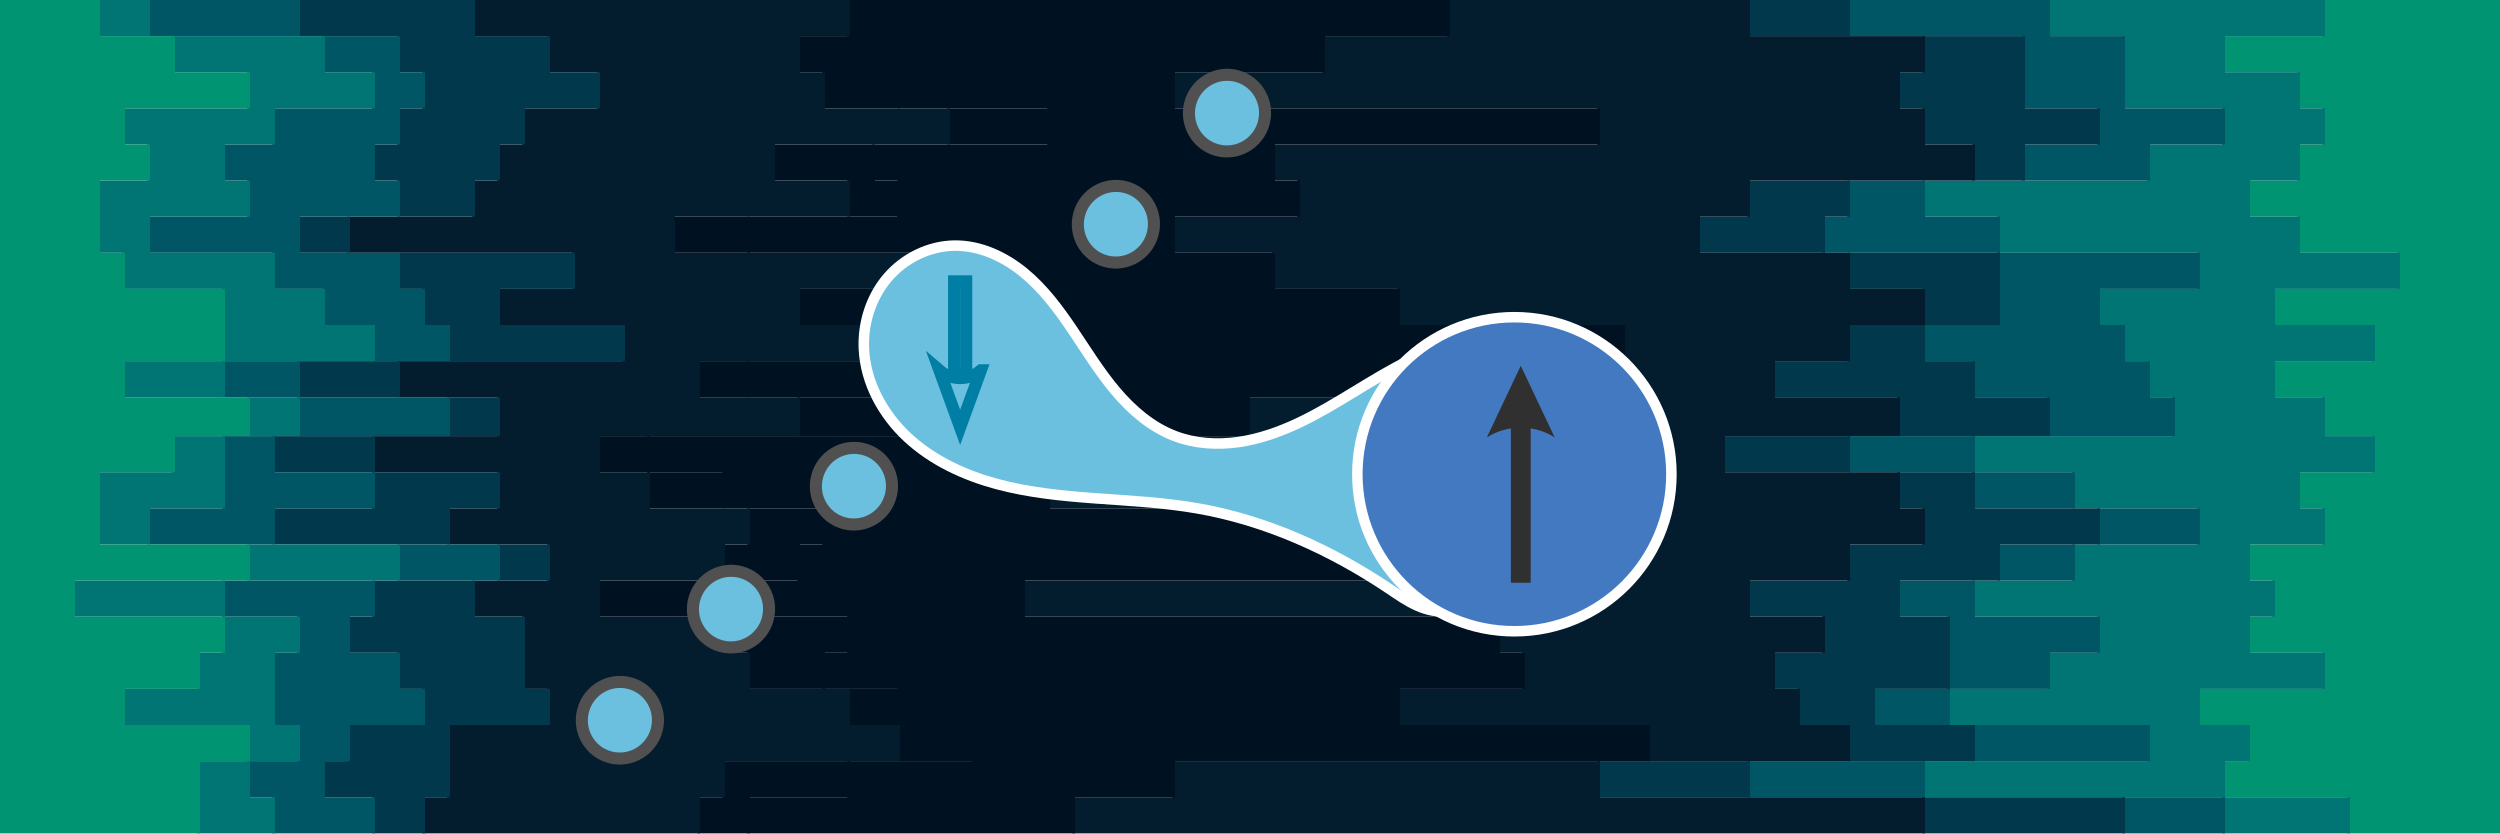
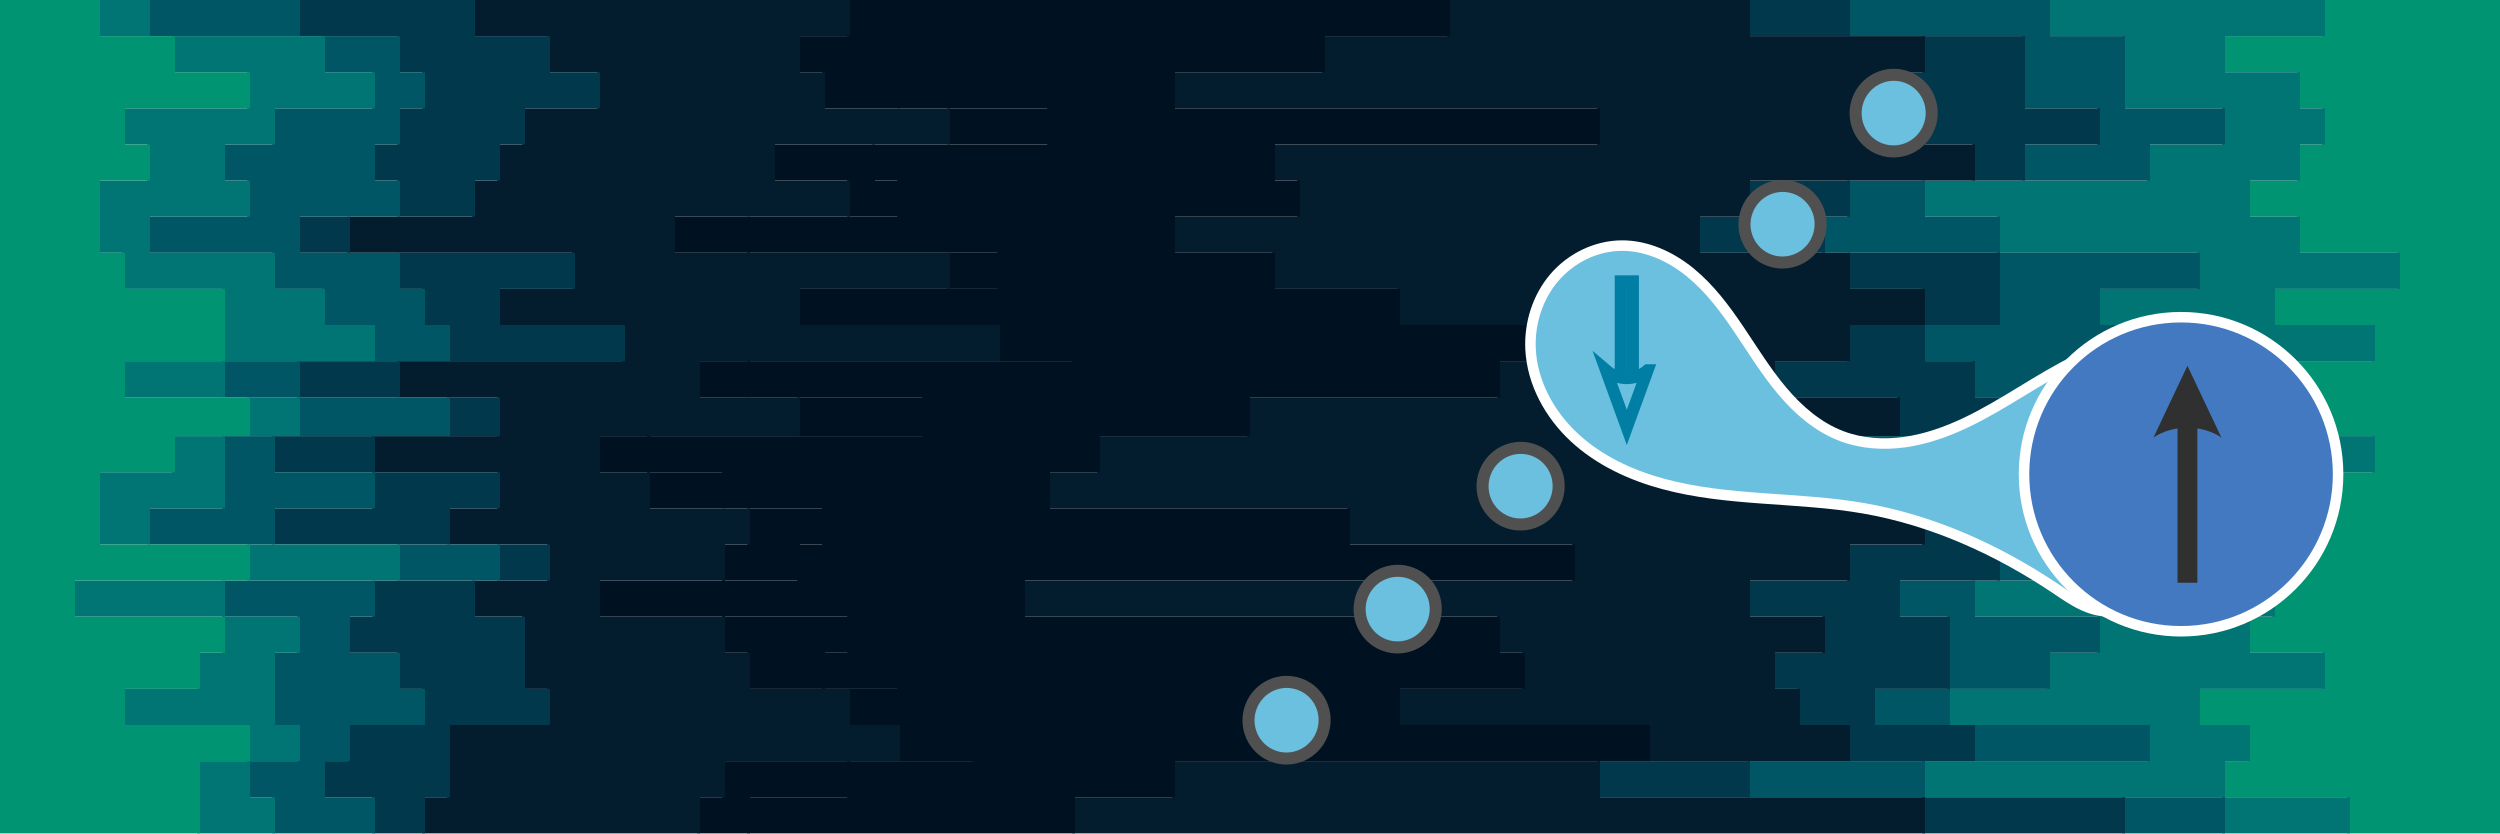
<svg xmlns="http://www.w3.org/2000/svg" width="238.125mm" height="79.375mm" viewBox="0 0 238.125 79.375" version="1.1" id="svg658" xml:space="preserve">
  <defs id="defs655">
    <clipPath clipPathUnits="userSpaceOnUse" id="clipPath2084">
      <rect style="opacity:1;fill:#ffffff;stroke-width:1" id="rect2086" width="268.552" height="61.802" x="-48.626" y="499.527" />
    </clipPath>
    <clipPath clipPathUnits="userSpaceOnUse" id="clipPath2084-2">
      <rect style="opacity:1;fill:#ffffff;stroke-width:1" id="rect2086-9" width="268.552" height="61.802" x="-48.626" y="499.527" />
    </clipPath>
    <clipPath clipPathUnits="userSpaceOnUse" id="clipPath2084-27">
      <rect style="opacity:1;fill:#ffffff;stroke-width:1" id="rect2086-0" width="268.552" height="61.802" x="-48.626" y="499.527" />
    </clipPath>
    <clipPath clipPathUnits="userSpaceOnUse" id="clipPath2084-3">
      <rect style="opacity:1;fill:#ffffff;stroke-width:1" id="rect2086-6" width="268.552" height="61.802" x="-48.626" y="499.527" />
    </clipPath>
    <clipPath clipPathUnits="userSpaceOnUse" id="clipPath2349">
      <rect style="opacity:1;fill:none;stroke:#505050;stroke-width:1.374;stroke-opacity:1" id="rect2351" width="61.579" height="61.802" x="-48.626" y="499.527" />
    </clipPath>
    <clipPath clipPathUnits="userSpaceOnUse" id="clipPath2353">
      <rect style="fill:none;stroke:#505050;stroke-width:1.374;stroke-opacity:1" id="rect2355" width="61.579" height="61.802" x="21.25" y="500.214" />
    </clipPath>
    <clipPath clipPathUnits="userSpaceOnUse" id="clipPath2357">
      <rect style="fill:none;stroke:#505050;stroke-width:1.374;stroke-opacity:1" id="rect2359" width="61.579" height="61.802" x="89.141" y="500.214" />
    </clipPath>
    <clipPath clipPathUnits="userSpaceOnUse" id="clipPath2361">
      <rect style="fill:none;stroke:#505050;stroke-width:1.304;stroke-opacity:1" id="rect2363" width="55.413" height="61.871" x="164.548" y="499.492" />
    </clipPath>
    <clipPath clipPathUnits="userSpaceOnUse" id="clipPath2634">
      <rect style="opacity:1;fill:none;stroke:#505050;stroke-width:0.813;stroke-opacity:1" id="rect2636" width="110.771" height="116.299" x="153.555" y="500.96" />
    </clipPath>
  </defs>
  <g id="layer1" transform="translate(23.75508,-416.3083)">
    <g id="g1680" transform="matrix(0.2645833,0,0,0.2645833,-23.75508,416.3083)">
      <path d="m 809,300 h 36 v -13 h -45 v -13 h 9 v -13 h -18 v -13 h 45 v -13 h -27 v -13 h 9 v -13 h -9 v -13 h 27 v -13 h -9 v -13 h 27 v -13 h -18 v -14 h -18 v -13 h 36 v -13 h -36 v -13 h 45 V 91 H 827 V 78 H 809 V 65 h 18 V 52 h 9 V 39 h -9 V 26 H 800 V 13 h 36 V 0 h 64 v 13 0 13 0 13 0 13 0 13 0 13 0 13 0 13 0 13 0 13 0 13 0 14 0 13 0 13 0 13 0 13 0 13 0 13 0 13 0 13 0 13 0 13 0 13 0 z" fill="#009473" id="path1639" />
      <path d="m 737,300 h 63 V 287 H 692 v -13 h 81 v -13 h -72 v -13 h 36 v -13 h 18 v -13 h -45 v -13 h 36 v -13 h 45 v -13 h -45 v -13 h -36 v -13 h 72 v -14 h -9 v -13 h -9 v -13 h -9 v -13 h 36 V 91 H 719 V 78 H 692 V 65 h 81 V 52 h 27 V 39 H 764 V 26 26 13 H 737 V 0 h 100 v 13 h -36 v 13 h 27 v 13 h 9 v 13 h -9 v 13 h -18 v 13 h 18 v 13 h 36 v 13 h -45 v 13 h 36 v 13 h -36 v 13 h 18 v 14 h 18 v 13 h -27 v 13 h 9 v 13 h -27 v 13 h 9 v 13 h -9 v 13 h 27 v 13 h -45 v 13 h 18 v 13 h -9 v 13 h 45 v 13 h -36 z" fill="#007574" id="path1641" />
      <path d="m 683,300 h 81 V 287 H 629 v -13 h 81 v -13 h -36 v -13 h 27 v -13 0 -13 h -18 v -13 h 36 v -13 h 36 v -13 h -45 v -13 h -45 v -13 h 72 v -14 h -27 v -13 h -18 v -13 h 27 v -13 0 -13 H 656 V 78 h 9 V 65 h 63 V 52 h 27 V 39 H 728 V 26 26 13 H 665 V 0 h 73 v 13 h 27 v 13 0 13 h 36 v 13 h -27 v 13 h -81 v 13 h 27 v 13 h 72 v 13 h -36 v 13 h 9 v 13 h 9 v 13 h 9 v 14 h -72 v 13 h 36 v 13 h 45 v 13 h -45 v 13 h -36 v 13 h 45 v 13 h -18 v 13 h -36 v 13 h 72 v 13 h -81 v 13 h 108 v 13 h -63 z" fill="#005665" id="path1643" />
      <path d="m 629,300 h 63 V 287 H 575 v -13 h 90 v -13 h -18 v -13 h -9 v -13 h 18 v -13 h -27 v -13 h 36 v -13 h 27 v -13 h -9 v -13 h -63 v -13 h 63 v -14 h -45 v -13 h 27 v -13 h 27 V 104 H 665 V 91 H 611 V 78 h 18 V 65 h 81 V 52 H 692 V 39 h -9 V 26 h 9 V 13 H 629 V 0 h 37 v 13 h 63 v 13 0 13 h 27 v 13 h -27 v 13 h -63 v 13 h -9 v 13 h 63 v 13 0 13 h -27 v 13 h 18 v 13 h 27 v 14 h -72 v 13 h 45 v 13 h 45 v 13 h -36 v 13 h -36 v 13 h 18 v 13 0 13 h -27 v 13 h 36 v 13 h -81 v 13 h 135 v 13 h -81 z" fill="#01384b" id="path1645" />
      <path d="m 467,300 h -81 v -13 h 36 v -13 h 171 v -13 h -90 v -13 h 45 v -13 h -9 V 222 H 368 V 209 H 566 V 196 H 485 V 183 H 377 v -13 h 18 v -13 h 54 v -14 h 90 v -13 h 45 V 117 H 503 V 104 H 458 V 91 H 422 V 78 h 45 V 65 h -9 V 52 H 575 V 39 H 422 V 26 h 54 V 13 h 45 V 0 h 109 v 13 h 63 v 13 h -9 v 13 h 9 v 13 h 18 v 13 h -81 v 13 h -18 v 13 h 54 v 13 h 27 v 13 h -27 v 13 h -27 v 13 h 45 v 14 h -63 v 13 h 63 v 13 h 9 v 13 h -27 v 13 h -36 v 13 h 27 v 13 h -18 v 13 h 9 v 13 h 18 v 13 h -90 v 13 h 117 v 13 h -63 z" fill="#031c2e" id="path1647" />
      <path d="m 314,300 h -45 v -13 h 36 v -13 h 45 v -13 h -27 v -13 h -27 v -13 h 9 v -13 h -45 v -13 h 27 v -13 h 9 v -13 h -36 v -13 h -27 v -13 h 99 v -14 h -63 v -13 h 117 v -13 h -54 v -13 h 27 V 91 H 269 V 78 h 54 V 65 h -9 V 52 h 63 V 39 H 323 V 26 26 13 13 0 H 522 V 13 H 477 V 26 H 423 V 39 H 576 V 52 H 459 v 13 h 9 v 13 h -45 v 13 h 36 v 13 h 45 v 13 h 81 v 13 h -45 v 13 h -90 v 14 h -54 v 13 h -18 v 13 h 108 v 13 h 81 v 13 H 369 v 13 h 171 v 13 h 9 v 13 h -45 v 13 h 90 v 13 H 423 v 13 h -36 v 13 h 81 z" fill="#001122" id="path1649" />
      <path d="m 296,300 h -45 v -13 h 9 v -13 h 63 v -13 h -18 v -13 h -36 v -13 h -9 v -13 h -45 v -13 h 45 v -13 h 9 v -13 h -36 v -13 h -18 v -13 h 72 v -14 h -36 v -13 h 108 v -13 h -72 v -13 h 54 V 91 H 242 V 78 h 63 V 65 H 278 V 52 h 63 V 39 H 296 V 26 h -9 V 13 h 18 V 0 h 19 v 13 0 13 0 13 h 54 v 13 h -63 v 13 h 9 v 13 h -54 v 13 h 90 v 13 h -27 v 13 h 54 v 13 H 270 v 13 h 63 v 14 h -99 v 13 h 27 v 13 h 36 v 13 h -9 v 13 h -27 v 13 h 45 v 13 h -9 v 13 h 27 v 13 h 27 v 13 h -45 v 13 h -36 v 13 h 45 z" fill="#001122" id="path1651" />
      <path d="m 224,300 h -72 v -13 h 9 v -13 0 -13 h 36 v -13 h -9 v -13 0 -13 h -18 v -13 h 27 v -13 h -36 v -13 h 18 v -13 h -45 v -13 h 45 v -14 h -36 v -13 h 81 v -13 h -45 v -13 h 27 V 91 H 125 V 78 h 45 V 65 h 9 V 52 h 9 V 39 h 27 V 26 H 197 V 13 H 170 V 0 h 136 v 13 h -18 v 13 h 9 v 13 h 45 v 13 h -63 v 13 h 27 v 13 h -63 v 13 h 99 v 13 h -54 v 13 h 72 v 13 H 252 v 13 h 36 v 14 h -72 v 13 h 18 v 13 h 36 v 13 h -9 v 13 h -45 v 13 h 45 v 13 h 9 v 13 h 36 v 13 h 18 v 13 h -63 v 13 h -9 v 13 h 45 z" fill="#031c2e" id="path1653" />
      <path d="m 161,300 h -27 v -13 h -18 v -13 h 9 v -13 h 27 v -13 h -9 v -13 h -18 v -13 h 9 v -13 h 45 V 196 H 98 v -13 h 36 V 170 H 98 v -13 h 63 v -14 h -54 v -13 h 54 v -13 h -9 v -13 h -9 V 91 H 107 V 78 h 36 V 65 h -9 V 52 h 9 V 39 h 9 V 26 h -9 V 13 H 107 V 0 h 64 v 13 h 27 v 13 h 18 v 13 h -27 v 13 h -9 v 13 h -9 v 13 h -45 v 13 h 81 v 13 h -27 v 13 h 45 v 13 h -81 v 13 h 36 v 14 h -45 v 13 h 45 v 13 h -18 v 13 h 36 v 13 h -27 v 13 h 18 v 13 0 13 h 9 v 13 h -36 v 13 0 13 h -9 v 13 h 72 z" fill="#01384b" id="path1655" />
      <path d="M 125,300 H 98 v -13 h -9 v -13 h 18 v -13 h -9 v -13 0 -13 h 9 V 222 H 80 v -13 h 63 V 196 H 53 v -13 h 27 v -13 0 -13 h 27 V 143 H 80 v -13 h 54 V 117 H 116 V 104 H 98 V 91 H 53 V 78 H 89 V 65 H 80 V 52 H 98 V 39 h 36 V 26 H 116 V 13 H 53 V 0 h 55 v 13 h 36 v 13 h 9 v 13 h -9 v 13 h -9 v 13 h 9 v 13 h -36 v 13 h 36 v 13 h 9 v 13 h 9 v 13 h -54 v 13 h 54 v 14 H 99 v 13 h 36 v 13 H 99 v 13 h 81 v 13 h -45 v 13 h -9 v 13 h 18 v 13 h 9 v 13 h -27 v 13 h -9 v 13 h 18 v 13 h 27 z" fill="#005665" id="path1657" />
      <path d="m 80,300 h -9 v -13 0 -13 H 89 V 261 H 44 v -13 h 27 v -13 h 9 V 222 H 26 V 209 H 89 V 196 H 35 v -13 0 -13 H 62 V 157 H 89 V 143 H 44 v -13 h 36 v -13 0 -13 H 44 V 91 H 35 V 78 78 65 H 53 V 52 H 44 V 39 H 89 V 26 H 62 V 13 H 35 V 0 h 19 v 13 h 63 v 13 h 18 V 39 H 99 V 52 H 81 v 13 h 9 V 78 H 54 v 13 h 45 v 13 h 18 v 13 h 18 v 13 H 81 v 13 h 27 v 14 H 81 v 13 0 13 H 54 v 13 h 90 v 13 H 81 v 13 h 27 v 13 h -9 v 13 0 13 h 9 v 13 H 90 v 13 h 9 v 13 h 27 z" fill="#007574" id="path1659" />
      <path d="m 0,300 v 0 -13 0 -13 0 -13 0 -13 0 -13 0 -13 0 -13 0 -13 0 -13 0 -13 0 -13 0 -14 0 -13 0 -13 0 -13 0 V 91 91 78 78 65 65 52 52 39 39 26 26 13 13 0 H 36 V 13 H 63 V 26 H 90 V 39 H 45 v 13 h 9 V 65 H 36 v 13 0 13 h 9 v 13 h 36 v 13 0 13 H 45 v 13 h 45 v 14 H 63 v 13 H 36 v 13 0 13 h 54 v 13 H 27 v 13 h 54 v 13 h -9 v 13 H 45 v 13 h 45 v 13 H 72 v 13 0 13 h 9 z" fill="#009473" id="path1661" />
    </g>
-     <path style="fill:#6bc0e0;fill-opacity:1;stroke:#ffffff;stroke-width:1;stroke-dasharray:none;stroke-opacity:1" d="m 114.272,474.475 c -1.03,0.19 -2.1,-0.055 -3.055,-0.485 -0.955,-0.43 -1.816,-1.039 -2.685,-1.622 -5.519,-3.699 -11.706,-6.502 -18.251,-7.641 -6.332,-1.102 -12.912,-0.646 -19.116,-2.324 -3.102,-0.839 -6.105,-2.236 -8.461,-4.422 -2.356,-2.185 -4.02,-5.213 -4.174,-8.423 -0.117,-2.442 0.668,-4.938 2.253,-6.799 1.586,-1.861 3.975,-3.043 6.42,-3.058 2.391,-0.015 4.694,1.049 6.545,2.562 1.851,1.513 3.3,3.455 4.636,5.437 1.337,1.982 2.587,4.032 4.129,5.858 1.542,1.827 3.415,3.443 5.65,4.29 1.901,0.721 3.994,0.854 6.007,0.571 2.013,-0.283 3.953,-0.969 5.79,-1.839 3.674,-1.741 6.961,-4.213 10.619,-5.989 0.964,-0.468 1.964,-0.89 3.022,-1.061 1.058,-0.171 2.188,-0.072 3.122,0.453 0.899,0.505 1.561,1.377 1.93,2.34 0.369,0.963 0.464,2.015 0.409,3.045 -0.11,2.06 -0.8,4.054 -0.95,6.112 -0.18,2.467 0.419,4.944 0.206,7.408 -0.107,1.232 -0.427,2.467 -1.101,3.504 -0.674,1.037 -1.73,1.859 -2.946,2.083 z" id="path2138-3-2-9" />
-     <g id="g17535-4" style="stroke-width:3;stroke-dasharray:none" transform="matrix(0.3829187,0,0,0.3829187,94.55698,423.1374)">
+     <path style="fill:#6bc0e0;fill-opacity:1;stroke:#ffffff;stroke-width:1;stroke-dasharray:none;stroke-opacity:1" d="m 177.772,474.475 c -1.03,0.19 -2.1,-0.055 -3.055,-0.485 -0.955,-0.43 -1.816,-1.039 -2.685,-1.622 -5.519,-3.699 -11.706,-6.502 -18.251,-7.641 -6.332,-1.102 -12.912,-0.646 -19.116,-2.324 -3.102,-0.839 -6.105,-2.236 -8.461,-4.422 -2.356,-2.185 -4.02,-5.213 -4.174,-8.423 -0.117,-2.442 0.668,-4.938 2.253,-6.799 1.586,-1.861 3.975,-3.043 6.42,-3.058 2.391,-0.015 4.694,1.049 6.545,2.562 1.851,1.513 3.3,3.455 4.636,5.437 1.337,1.982 2.587,4.032 4.129,5.858 1.542,1.827 3.415,3.443 5.65,4.29 1.901,0.721 3.994,0.854 6.007,0.571 2.013,-0.283 3.953,-0.969 5.79,-1.839 3.674,-1.741 6.961,-4.213 10.619,-5.989 0.964,-0.468 1.964,-0.89 3.022,-1.061 1.058,-0.171 2.188,-0.072 3.122,0.453 0.899,0.505 1.561,1.377 1.93,2.34 0.369,0.963 0.464,2.015 0.409,3.045 -0.11,2.06 -0.8,4.054 -0.95,6.112 -0.18,2.467 0.419,4.944 0.206,7.408 -0.107,1.232 -0.427,2.467 -1.101,3.504 -0.674,1.037 -1.73,1.859 -2.946,2.083 z" id="path2138-3-2-9" />
+     <g id="g17535-4" style="stroke-width:3;stroke-dasharray:none" transform="matrix(0.3829187,0,0,0.3829187,158.057,423.1374)">
      <path style="color:#000000;fill:none;fill-opacity:1;stroke:#007ea4;stroke-width:3;stroke-dasharray:none;stroke-opacity:1" d="m -71.65,52.153 v 23.652 h 3.02 V 52.153 Z" id="path15220-7" />
      <g id="g15214-8" style="fill:none;fill-opacity:1;stroke:#007ea4;stroke-width:3;stroke-dasharray:none;stroke-opacity:1" transform="translate(0,6.35)">
        <path d="m -64.979,67.933 -5.162,14.195 -5.162,-14.195 c 3.007,2.581 7.304,2.581 10.323,0 z" style="fill:none;fill-opacity:1;fill-rule:evenodd;stroke:#007ea4;stroke-width:3;stroke-dasharray:none;stroke-opacity:1" id="path15216-4" />
      </g>
    </g>
-     <circle style="opacity:1;fill:#4379c0;fill-opacity:1;stroke:#ffffff;stroke-width:1;stroke-dasharray:none;stroke-opacity:1" id="path234-5" cx="120.49" cy="461.479" r="14.958" />
-     <g id="path962-0" style="fill:#303030;fill-opacity:1;stroke-width:2.771;stroke-dasharray:none" transform="matrix(0.4728197,0,0,0.3634192,95.50296,424.8864)">
+     <circle style="opacity:1;fill:#4379c0;fill-opacity:1;stroke:#ffffff;stroke-width:1;stroke-dasharray:none;stroke-opacity:1" id="path234-5" cx="183.99" cy="461.479" r="14.958" />
+     <g id="path962-0" style="fill:#303030;fill-opacity:1;stroke-width:2.771;stroke-dasharray:none" transform="matrix(0.4728197,0,0,0.3634192,159.003,424.8864)">
      <path style="color:#000000;fill:#303030;fill-opacity:1;stroke-width:2.771;stroke-dasharray:none" d="m 52.133,87.637 v 41.49 h 4 V 87.637 Z" id="path16028-3" />
      <g id="g16022-6" style="fill:#303030;fill-opacity:1;stroke-width:2.771;stroke-dasharray:none">
        <path d="m 47.296,91.054 6.836,-18.8 6.836,18.8 c -3.982,-3.418 -9.673,-3.418 -13.673,0 z" style="fill:#303030;fill-opacity:1;fill-rule:evenodd;stroke-width:2.771;stroke-dasharray:none" id="path16024-1" />
      </g>
    </g>
-     <ellipse style="fill:#6bc0e0;fill-opacity:1;stroke:#505050;stroke-width:1.149;stroke-dasharray:none;stroke-opacity:1" id="ellipse9048-0" cx="175.354" cy="431.95" rx="3.624" ry="3.652" transform="rotate(15)" />
-     <ellipse style="fill:#6bc0e0;fill-opacity:1;stroke:#505050;stroke-width:1.149;stroke-dasharray:none;stroke-opacity:1" id="ellipse9052-6" cx="192.998" cy="401.391" rx="3.624" ry="3.652" transform="rotate(15)" />
-     <ellipse style="fill:#6bc0e0;fill-opacity:1;stroke:#505050;stroke-width:1.149;stroke-dasharray:none;stroke-opacity:1" id="ellipse15989-3" cx="167.075" cy="446.291" rx="3.624" ry="3.652" transform="rotate(15)" />
-     <ellipse style="fill:#6bc0e0;fill-opacity:1;stroke:#505050;stroke-width:1.149;stroke-dasharray:none;stroke-opacity:1" id="ellipse1076-2" cx="200.481" cy="388.429" rx="3.624" ry="3.652" transform="rotate(15)" />
-     <ellipse style="fill:#6bc0e0;fill-opacity:1;stroke:#505050;stroke-width:1.149;stroke-dasharray:none;stroke-opacity:1" id="ellipse1080-0" cx="159.591" cy="459.253" rx="3.624" ry="3.652" transform="rotate(15)" />
+     <ellipse style="fill:#6bc0e0;fill-opacity:1;stroke:#505050;stroke-width:1.149;stroke-dasharray:none;stroke-opacity:1" id="ellipse9048-0" cx="236.691" cy="415.515" rx="3.624" ry="3.652" transform="rotate(15)" />
+     <ellipse style="fill:#6bc0e0;fill-opacity:1;stroke:#505050;stroke-width:1.149;stroke-dasharray:none;stroke-opacity:1" id="ellipse9052-6" cx="254.334" cy="384.956" rx="3.624" ry="3.652" transform="rotate(15)" />
+     <ellipse style="fill:#6bc0e0;fill-opacity:1;stroke:#505050;stroke-width:1.149;stroke-dasharray:none;stroke-opacity:1" id="ellipse15989-3" cx="228.411" cy="429.856" rx="3.624" ry="3.652" transform="rotate(15)" />
+     <ellipse style="fill:#6bc0e0;fill-opacity:1;stroke:#505050;stroke-width:1.149;stroke-dasharray:none;stroke-opacity:1" id="ellipse1076-2" cx="261.817" cy="371.994" rx="3.624" ry="3.652" transform="rotate(15)" />
+     <ellipse style="fill:#6bc0e0;fill-opacity:1;stroke:#505050;stroke-width:1.149;stroke-dasharray:none;stroke-opacity:1" id="ellipse1080-0" cx="220.928" cy="442.817" rx="3.624" ry="3.652" transform="rotate(15)" />
  </g>
</svg>
